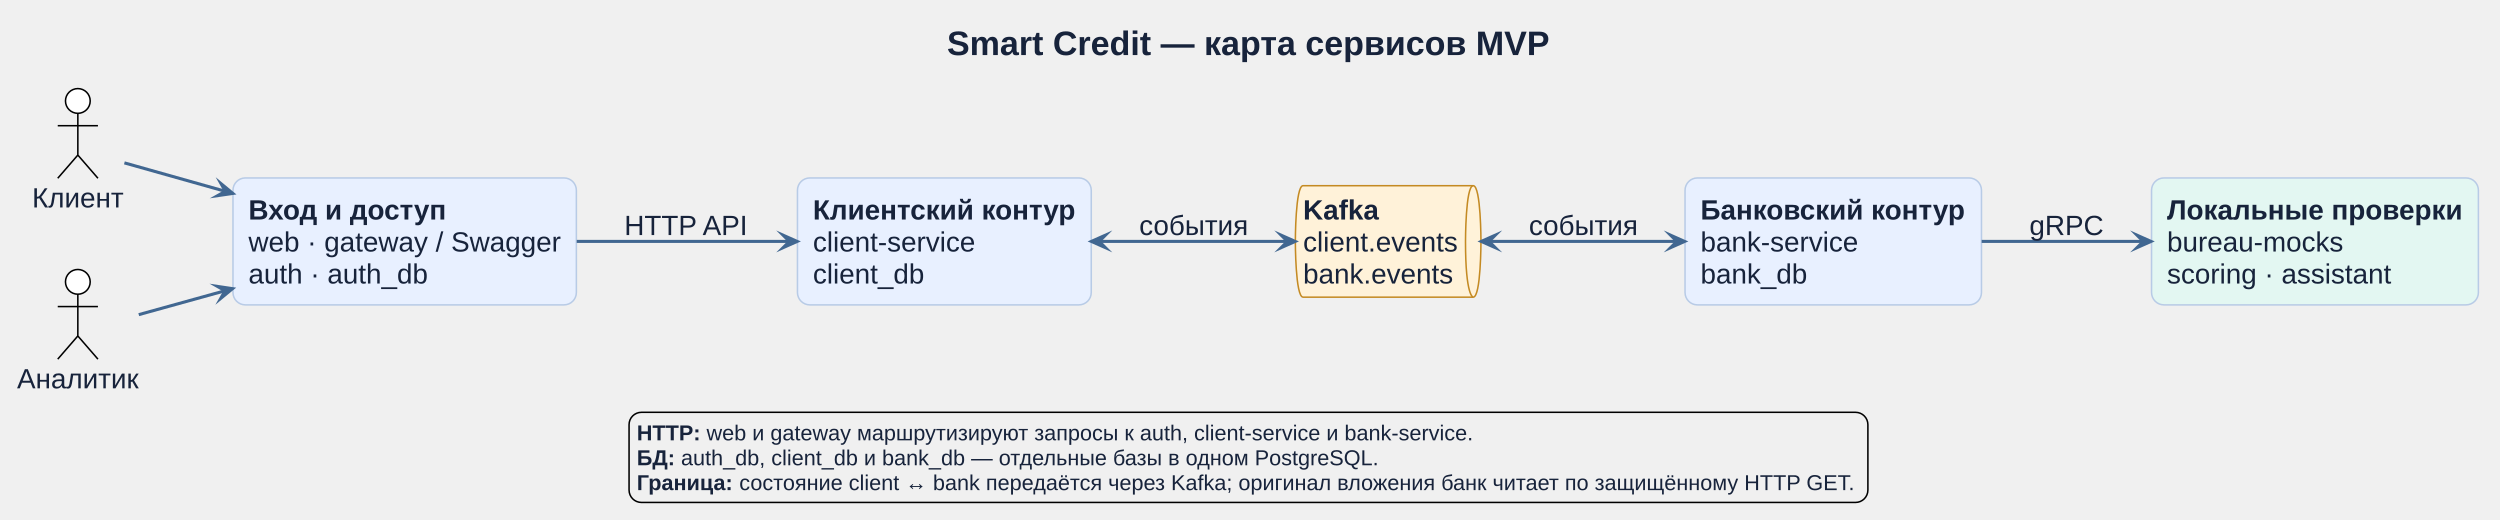
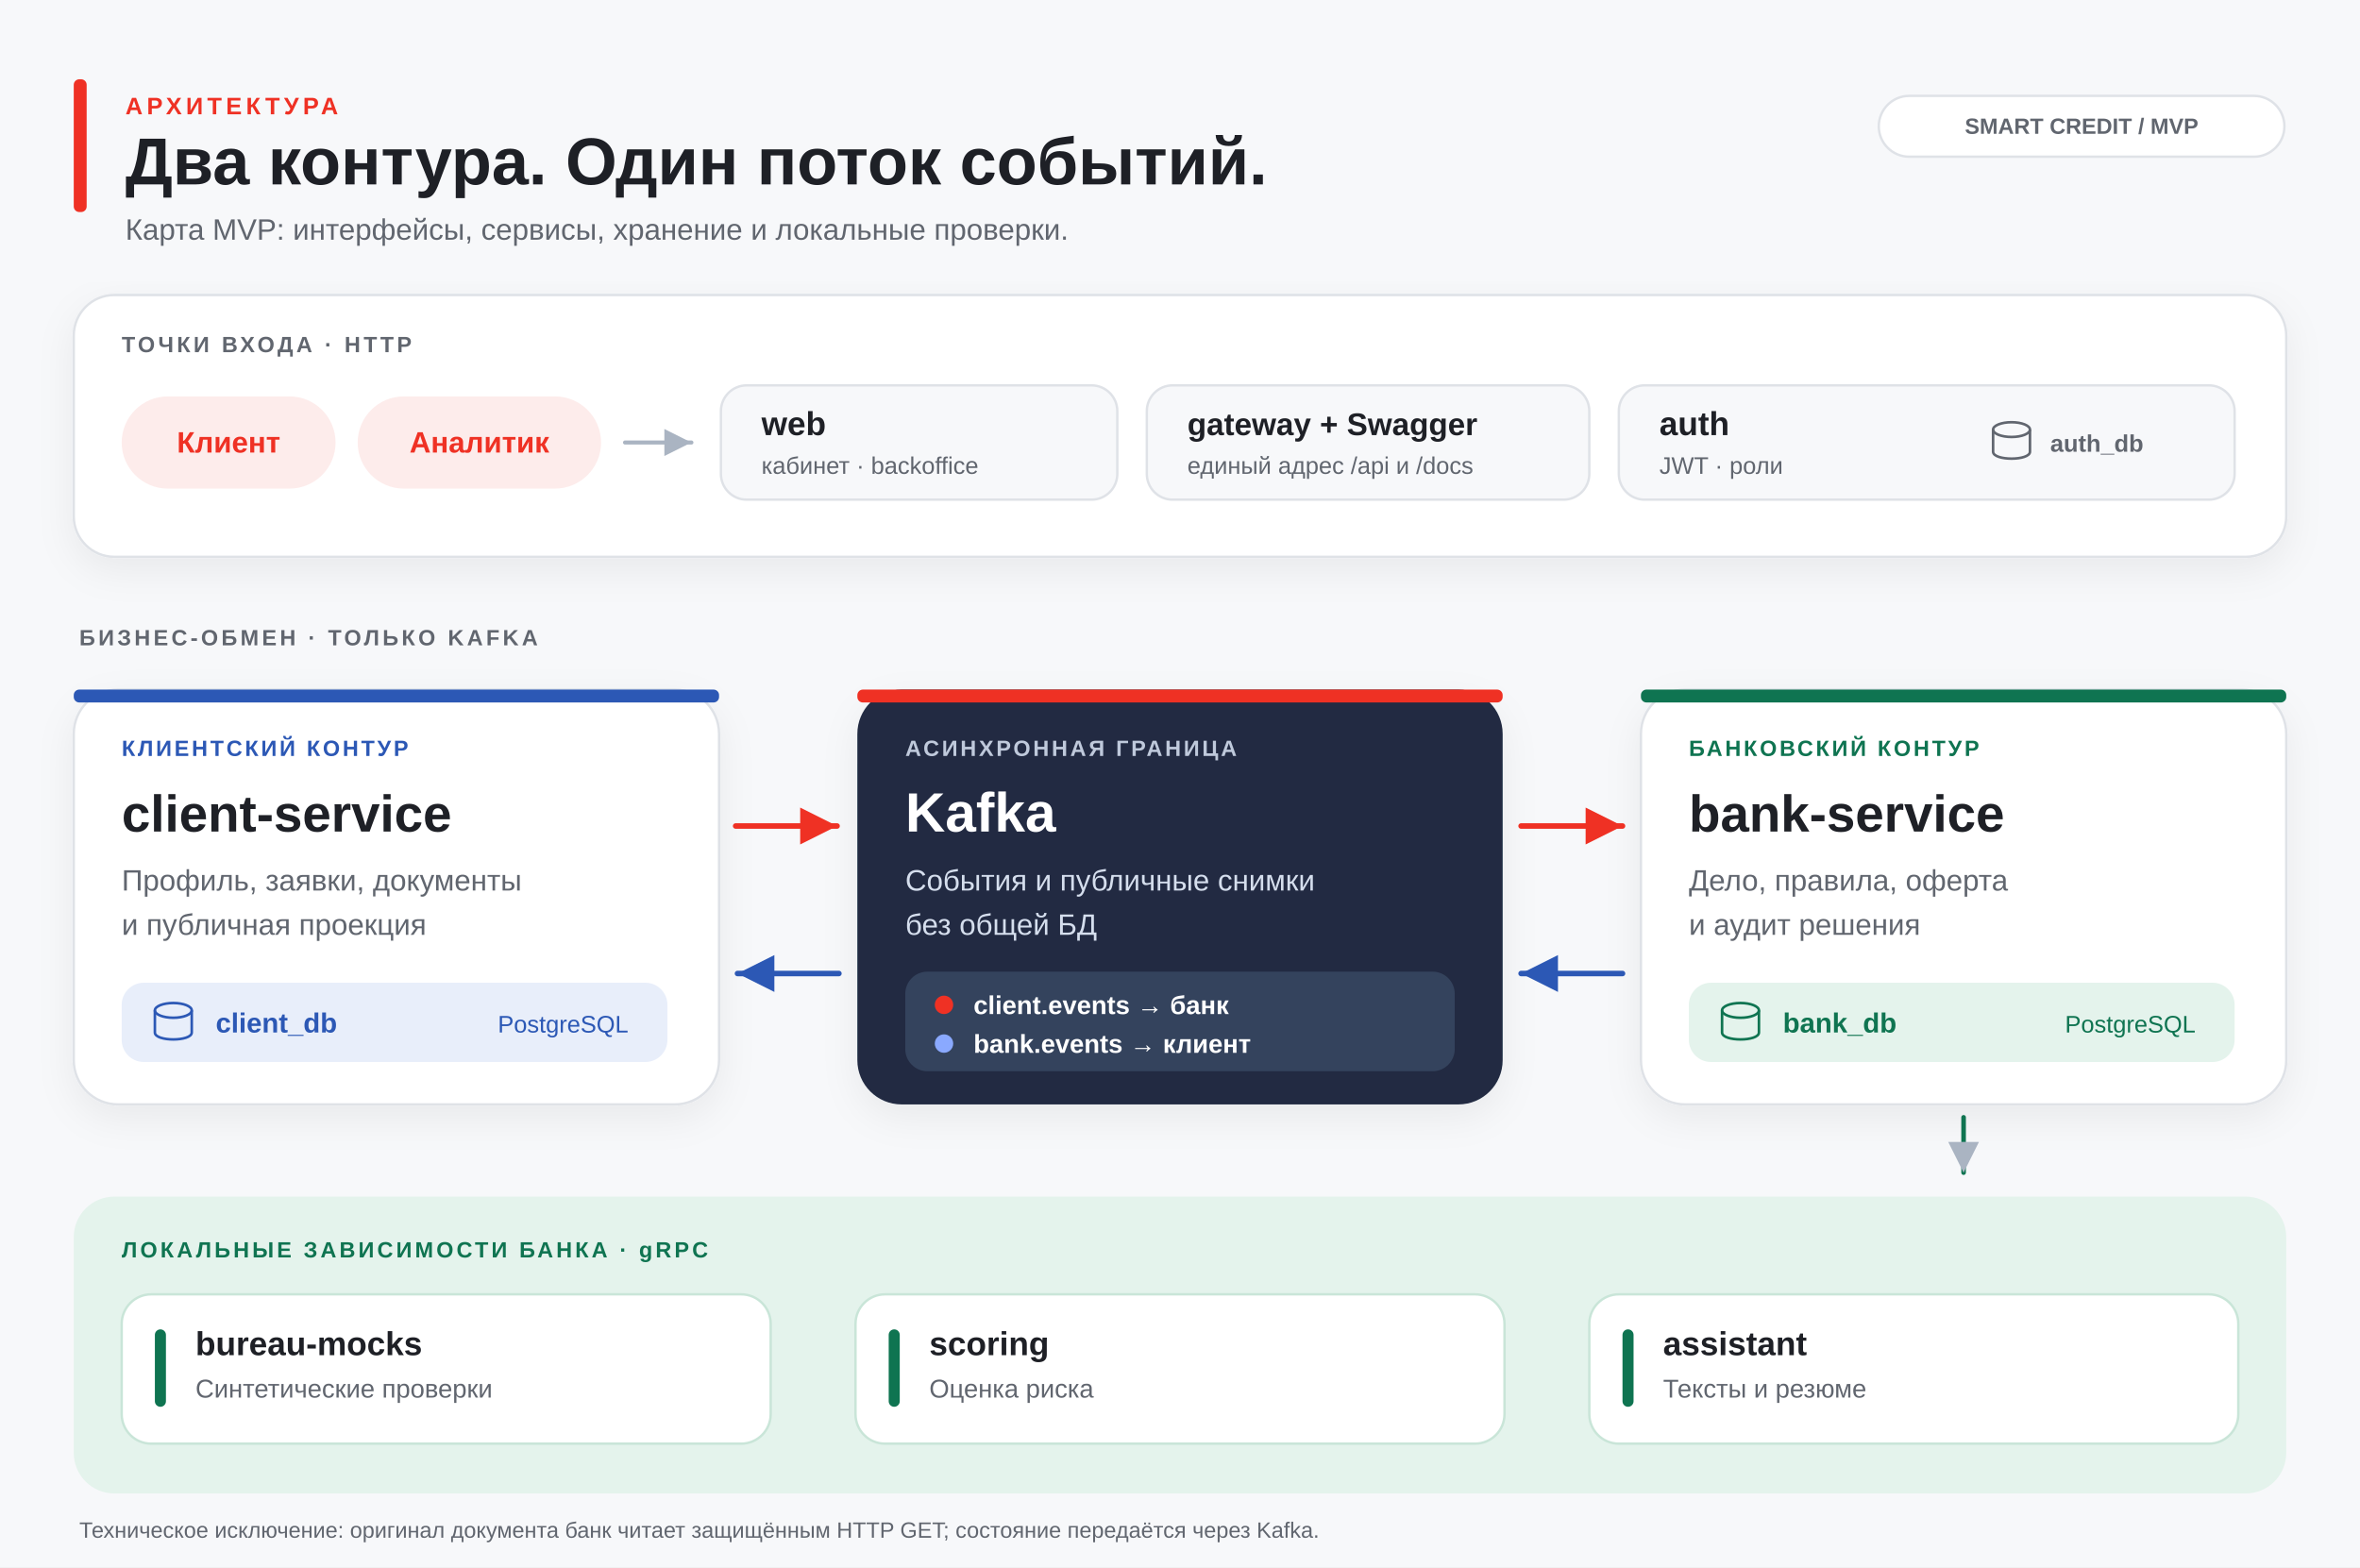
- <svg xmlns="http://www.w3.org/2000/svg" version="1.1" data-diagram-type="DESCRIPTION" style="width:1617px;height:336px;background:#FFFFFF;" width="1617px" height="336px" viewBox="0 0 1617 336" zoomAndPan="magnify" preserveAspectRatio="none" contentStyleType="text/css">
-   <defs />
-   <g font-family="sans-serif" lengthAdjust="spacing">
-     <g class="title" data-source-line="17">
-       <text x="612.511" y="35.636" fill="#17233B" font-size="22" textLength="390.006" font-weight="700" font-family="Arial">Smart Credit — карта сервисов MVP</text>
-     </g>
-     <g class="entity" data-qualified-name="customer" id="ent0001" data-source-line="19">
-       <ellipse cx="50.349" cy="65.298" rx="8" ry="8" fill="#FFF" style="stroke:#000;stroke-width:1;" />
-       <path d="M50.349,73.298 L50.349,100.298 M37.349,81.298 L63.349,81.298 M50.349,100.298 L37.349,115.298 M50.349,100.298 L63.349,115.298" style="stroke:#000;stroke-width:1;" fill="none" />
-       <text x="20.73" y="134.182" fill="#17233B" font-size="18" textLength="59.238" font-family="Arial">Клиент</text>
-     </g>
-     <g class="entity" data-qualified-name="analyst" id="ent0002" data-source-line="20">
-       <ellipse cx="50.344" cy="182.298" rx="8" ry="8" fill="#FFF" style="stroke:#000;stroke-width:1;" />
-       <path d="M50.344,190.298 L50.344,217.298 M37.344,198.298 L63.344,198.298 M50.344,217.298 L37.344,232.298 M50.344,217.298 L63.344,232.298" style="stroke:#000;stroke-width:1;" fill="none" />
-       <text x="11" y="251.182" fill="#17233B" font-size="18" textLength="78.688" font-family="Arial">Аналитик</text>
-     </g>
-     <g class="entity" data-qualified-name="entry" id="ent0003" data-source-line="22">
-       <rect x="150.69" y="115.098" width="222.104" height="82.095" fill="#E8F0FF" style="stroke:#B8CBE6;stroke-width:1;" rx="8" ry="8" />
-       <text x="160.69" y="141.982" fill="#17233B" font-size="18" textLength="128.628" font-weight="700" font-family="Arial">Вход и доступ</text>
-       <text x="160.69" y="162.68" fill="#17233B" font-size="18" textLength="202.104" font-family="Arial">web · gateway / Swagger</text>
-       <text x="160.69" y="183.378" fill="#17233B" font-size="18" textLength="116.095" font-family="Arial">auth · auth_db</text>
-     </g>
-     <g class="entity" data-qualified-name="client" id="ent0004" data-source-line="23">
-       <rect x="515.79" y="115.098" width="190.033" height="82.095" fill="#E8F0FF" style="stroke:#B8CBE6;stroke-width:1;" rx="8" ry="8" />
-       <text x="525.79" y="141.982" fill="#17233B" font-size="18" textLength="170.033" font-weight="700" font-family="Arial">Клиентский контур</text>
-       <text x="525.79" y="162.68" fill="#17233B" font-size="18" textLength="105.029" font-family="Arial">client-service</text>
-       <text x="525.79" y="183.378" fill="#17233B" font-size="18" textLength="72.053" font-family="Arial">client_db</text>
-     </g>
-     <g class="entity" data-qualified-name="kafka" id="ent0005" data-source-line="24">
-       <path d="M842.83,120.098 L952.885,120.098 C957.885,120.098 957.885,156.145 957.885,156.145 C957.885,156.145 957.885,192.193 952.885,192.193 L842.83,192.193 C837.83,192.193 837.83,156.145 837.83,156.145 C837.83,156.145 837.83,120.098 842.83,120.098" style="stroke:#C48A23;stroke-width:1;" fill="#FFF2D9" />
-       <path d="M952.885,120.098 C947.885,120.098 947.885,156.145 947.885,156.145 C947.885,192.193 952.885,192.193 952.885,192.193" style="stroke:#C48A23;stroke-width:1;" fill="none" />
-       <text x="842.83" y="141.982" fill="#17233B" font-size="18" textLength="49.025" font-weight="700" font-family="Arial">Kafka</text>
-       <text x="842.83" y="162.68" fill="#17233B" font-size="18" textLength="100.055" font-family="Arial">client.events</text>
-       <text x="842.83" y="183.378" fill="#17233B" font-size="18" textLength="97.066" font-family="Arial">bank.events</text>
-     </g>
-     <g class="entity" data-qualified-name="bank" id="ent0006" data-source-line="25">
-       <rect x="1089.88" y="115.098" width="191.738" height="82.095" fill="#E8F0FF" style="stroke:#B8CBE6;stroke-width:1;" rx="8" ry="8" />
-       <text x="1099.88" y="141.982" fill="#17233B" font-size="18" textLength="171.738" font-weight="700" font-family="Arial">Банковский контур</text>
-       <text x="1099.88" y="162.68" fill="#17233B" font-size="18" textLength="102.041" font-family="Arial">bank-service</text>
-       <text x="1099.88" y="183.378" fill="#17233B" font-size="18" textLength="69.064" font-family="Arial">bank_db</text>
-     </g>
-     <g class="entity" data-qualified-name="deps" id="ent0007" data-source-line="26">
-       <rect x="1391.62" y="115.098" width="211.408" height="82.095" fill="#E3F7F2" style="stroke:#B8CBE6;stroke-width:1;" rx="8" ry="8" />
-       <text x="1401.62" y="141.982" fill="#17233B" font-size="18" textLength="191.408" font-weight="700" font-family="Arial">Локальные проверки</text>
-       <text x="1401.62" y="162.68" fill="#17233B" font-size="18" textLength="114.047" font-family="Arial">bureau-mocks</text>
-       <text x="1401.62" y="183.378" fill="#17233B" font-size="18" textLength="145.055" font-family="Arial">scoring · assistant</text>
-     </g>
-     <g class="link" data-entity-1="ent0001" data-entity-2="ent0003" id="lnk8" data-source-line="28" data-link-type="dependency">
-       <path d="M80.46,105.348 C99.11,110.608 119.807,116.443 145.767,123.753" style="stroke:#416791;stroke-width:2;" fill="none" id="customer-to-entry" />
-       <polygon points="150.58,125.108,143.001,118.818,145.767,123.753,140.833,126.519,150.58,125.108" fill="#416791" style="stroke:#416791;stroke-width:2;stroke-linejoin:miter;stroke-miterlimit:10;" />
-     </g>
-     <g class="link" data-entity-1="ent0002" data-entity-2="ent0003" id="lnk9" data-source-line="29" data-link-type="dependency">
-       <path d="M89.75,203.508 C107.11,198.708 123.771,194.082 145.581,188.042" style="stroke:#416791;stroke-width:2;" fill="none" id="analyst-to-entry" />
-       <polygon points="150.4,186.708,140.659,185.255,145.581,188.042,142.794,192.965,150.4,186.708" fill="#416791" style="stroke:#416791;stroke-width:2;stroke-linejoin:miter;stroke-miterlimit:10;" />
-     </g>
-     <g class="link" data-entity-1="ent0003" data-entity-2="ent0004" id="lnk10" data-source-line="30" data-link-type="dependency">
-       <path d="M373.03,156.148 C418.88,156.148 466.56,156.148 510.57,156.148" style="stroke:#416791;stroke-width:2;" fill="none" id="entry-to-client" />
-       <polygon points="515.57,156.148,506.57,152.148,510.57,156.148,506.57,160.148,515.57,156.148" fill="#416791" style="stroke:#416791;stroke-width:2;stroke-linejoin:miter;stroke-miterlimit:10;" />
-       <text x="403.79" y="152.032" fill="#17233B" font-size="18" textLength="81.009" font-family="Arial">HTTP API</text>
-     </g>
-     <g class="link" data-entity-1="ent0004" data-entity-2="ent0005" id="lnk11" data-source-line="31" data-link-type="dependency">
-       <path d="M710.93,156.148 C754.39,156.148 794.67,156.148 832.71,156.148" style="stroke:#416791;stroke-width:2;" fill="none" id="client-kafka" />
-       <polygon points="705.93,156.148,714.93,160.148,710.93,156.148,714.93,152.148,705.93,156.148" fill="#416791" style="stroke:#416791;stroke-width:2;stroke-linejoin:miter;stroke-miterlimit:10;" />
-       <polygon points="837.71,156.148,828.71,152.148,832.71,156.148,828.71,160.148,837.71,156.148" fill="#416791" style="stroke:#416791;stroke-width:2;stroke-linejoin:miter;stroke-miterlimit:10;" />
-       <text x="736.83" y="152.032" fill="#17233B" font-size="18" textLength="70.304" font-family="Arial">события</text>
-     </g>
-     <g class="link" data-entity-1="ent0005" data-entity-2="ent0006" id="lnk12" data-source-line="32" data-link-type="dependency">
-       <path d="M963.09,156.148 C1001.04,156.148 1041.13,156.148 1084.58,156.148" style="stroke:#416791;stroke-width:2;" fill="none" id="kafka-bank" />
-       <polygon points="958.09,156.148,967.09,160.148,963.09,156.148,967.09,152.148,958.09,156.148" fill="#416791" style="stroke:#416791;stroke-width:2;stroke-linejoin:miter;stroke-miterlimit:10;" />
-       <polygon points="1089.58,156.148,1080.58,152.148,1084.58,156.148,1080.58,160.148,1089.58,156.148" fill="#416791" style="stroke:#416791;stroke-width:2;stroke-linejoin:miter;stroke-miterlimit:10;" />
-       <text x="988.88" y="152.032" fill="#17233B" font-size="18" textLength="70.304" font-family="Arial">события</text>
-     </g>
-     <g class="link" data-entity-1="ent0006" data-entity-2="ent0007" id="lnk13" data-source-line="33" data-link-type="dependency">
-       <path d="M1281.74,156.148 C1316.39,156.148 1350.78,156.148 1386.26,156.148" style="stroke:#416791;stroke-width:2;" fill="none" id="bank-to-deps" />
-       <polygon points="1391.26,156.148,1382.26,152.148,1386.26,156.148,1382.26,160.148,1391.26,156.148" fill="#416791" style="stroke:#416791;stroke-width:2;stroke-linejoin:miter;stroke-miterlimit:10;" />
-       <text x="1312.62" y="152.032" fill="#17233B" font-size="18" textLength="48.015" font-family="Arial">gRPC</text>
-     </g>
-     <g class="legend" data-source-line="35">
-       <rect x="406.874" y="266.682" width="801.28" height="58.296" fill="none" style="stroke:#000;stroke-width:1;" rx="8" ry="8" />
-       <text x="411.874" y="284.813" fill="#17233B" font-size="14" textLength="41.214" font-weight="700" font-family="Arial">HTTP:</text>
-       <text x="456.977" y="284.813" fill="#17233B" font-size="14" textLength="496.487" font-family="Arial">web и gateway маршрутизируют запросы к auth, client-service и bank-service.</text>
-       <text x="411.874" y="300.912" fill="#17233B" font-size="14" textLength="24.698" font-weight="700" font-family="Arial">БД:</text>
-       <text x="440.462" y="300.912" fill="#17233B" font-size="14" textLength="453.25" font-family="Arial">auth_db, client_db и bank_db — отдельные базы в одном PostgreSQL.</text>
-       <text x="411.874" y="317.011" fill="#17233B" font-size="14" textLength="62.392" font-weight="700" font-family="Arial">Граница:</text>
-       <text x="478.155" y="317.011" fill="#17233B" font-size="14" textLength="724.999" font-family="Arial">состояние client ↔ bank передаётся через Kafka; оригинал вложения банк читает по защищённому HTTP GET.</text>
-     </g>
-   </g>
+ <svg xmlns="http://www.w3.org/2000/svg" viewBox="0 0 1280 850" width="1280" height="850" role="img" aria-labelledby="diagram-title diagram-description">
+   <defs>
+     <filter id="card-shadow" x="-10%" y="-10%" width="120%" height="135%">
+       <feDropShadow dx="0" dy="7" stdDeviation="10" flood-color="#1E2026" flood-opacity="0.06" />
+     </filter>
+     <marker id="arrow-red" viewBox="0 0 12 12" refX="11" refY="6" markerWidth="8" markerHeight="8" orient="auto">
+       <path d="M 1 1 L 11 6 L 1 11 Z" fill="#EF3124" />
+     </marker>
+     <marker id="arrow-blue" viewBox="0 0 12 12" refX="11" refY="6" markerWidth="8" markerHeight="8" orient="auto">
+       <path d="M 1 1 L 11 6 L 1 11 Z" fill="#2C58B5" />
+     </marker>
+     <marker id="arrow-gray" viewBox="0 0 12 12" refX="11" refY="6" markerWidth="8" markerHeight="8" orient="auto">
+       <path d="M 1 1 L 11 6 L 1 11 Z" fill="#AAB4C2" />
+     </marker>
+   </defs>
+   <rect width="1280" height="850" fill="#F7F8FA" />
+   <rect x="40" y="43" width="7" height="72" rx="3" fill="#EF3124" stroke="none" stroke-width="0" />
+   <text x="68" y="62" fill="#EF3124" font-family="Arial, Helvetica, sans-serif" font-size="13" font-weight="800" letter-spacing="2.2" text-anchor="start">АРХИТЕКТУРА</text>
+   <text x="68" y="100" fill="#1E2026" font-family="Arial, Helvetica, sans-serif" font-size="36" font-weight="800" text-anchor="start">Два контура. Один поток событий.</text>
+   <text x="68" y="130" fill="#61666F" font-family="Arial, Helvetica, sans-serif" font-size="16" font-weight="400" text-anchor="start">Карта MVP: интерфейсы, сервисы, хранение и локальные проверки.</text>
+   <rect x="1019" y="52" width="220" height="33" rx="16.5" fill="#FFFFFF" stroke="#DFE2E7" stroke-width="1.3" />
+   <text x="1129" y="72.58" fill="#61666F" font-family="Arial, Helvetica, sans-serif" font-size="12" font-weight="700" text-anchor="middle">SMART CREDIT  /  MVP</text>
+   <rect x="40" y="160" width="1200" height="142" rx="22" fill="#FFFFFF" stroke="#DFE2E7" stroke-width="1.3" filter="url(#card-shadow)" />
+   <text x="66" y="191" fill="#61666F" font-family="Arial, Helvetica, sans-serif" font-size="12" font-weight="800" letter-spacing="1.7" text-anchor="start">ТОЧКИ ВХОДА  ·  HTTP</text>
+   <rect x="66" y="215" width="116" height="50" rx="25" fill="#FDECEB" stroke="none" stroke-width="0" />
+   <text x="124" y="245.44" fill="#EF3124" font-family="Arial, Helvetica, sans-serif" font-size="16" font-weight="700" text-anchor="middle">Клиент</text>
+   <rect x="194" y="215" width="132" height="50" rx="25" fill="#FDECEB" stroke="none" stroke-width="0" />
+   <text x="260" y="245.44" fill="#EF3124" font-family="Arial, Helvetica, sans-serif" font-size="16" font-weight="700" text-anchor="middle">Аналитик</text>
+   <line x1="339" y1="240" x2="375" y2="240" stroke="#AAB4C2" stroke-width="2.2" stroke-linecap="round" marker-end="url(#arrow-gray)" />
+   <rect x="391" y="209" width="215" height="62" rx="14" fill="#F7F8FA" stroke="#DFE2E7" stroke-width="1.3" />
+   <text x="413" y="236" fill="#1E2026" font-family="Arial, Helvetica, sans-serif" font-size="18" font-weight="700" text-anchor="start">web</text>
+   <text x="413" y="257" fill="#61666F" font-family="Arial, Helvetica, sans-serif" font-size="13" font-weight="400" text-anchor="start">кабинет · backoffice</text>
+   <rect x="622" y="209" width="240" height="62" rx="14" fill="#F7F8FA" stroke="#DFE2E7" stroke-width="1.3" />
+   <text x="644" y="236" fill="#1E2026" font-family="Arial, Helvetica, sans-serif" font-size="17" font-weight="700" text-anchor="start">gateway + Swagger</text>
+   <text x="644" y="257" fill="#61666F" font-family="Arial, Helvetica, sans-serif" font-size="13" font-weight="400" text-anchor="start">единый адрес /api и /docs</text>
+   <rect x="878" y="209" width="334" height="62" rx="14" fill="#F7F8FA" stroke="#DFE2E7" stroke-width="1.3" />
+   <text x="900" y="236" fill="#1E2026" font-family="Arial, Helvetica, sans-serif" font-size="18" font-weight="700" text-anchor="start">auth</text>
+   <text x="900" y="257" fill="#61666F" font-family="Arial, Helvetica, sans-serif" font-size="13" font-weight="400" text-anchor="start">JWT · роли</text>
+   <ellipse cx="1091" cy="233" rx="10" ry="4" fill="none" stroke="#61666F" stroke-width="1.4" />
+   <path d="M1081,233 v12 c0,5 20,5 20,0 v-12" fill="none" stroke="#61666F" stroke-width="1.4" />
+   <text x="1112" y="245" fill="#61666F" font-family="Arial, Helvetica, sans-serif" font-size="13" font-weight="700" text-anchor="start">auth_db</text>
+   <text x="43" y="350" fill="#61666F" font-family="Arial, Helvetica, sans-serif" font-size="12" font-weight="800" letter-spacing="1.7" text-anchor="start">БИЗНЕС-ОБМЕН  ·  ТОЛЬКО KAFKA</text>
+   <rect x="40" y="374" width="350" height="225" rx="24" fill="#FFFFFF" stroke="#DFE2E7" stroke-width="1.3" filter="url(#card-shadow)" />
+   <rect x="40" y="374" width="350" height="7" rx="3" fill="#2C58B5" stroke="none" stroke-width="0" />
+   <text x="66" y="410" fill="#2C58B5" font-family="Arial, Helvetica, sans-serif" font-size="12" font-weight="800" letter-spacing="1.4" text-anchor="start">КЛИЕНТСКИЙ КОНТУР</text>
+   <text x="66" y="451" fill="#1E2026" font-family="Arial, Helvetica, sans-serif" font-size="28" font-weight="800" text-anchor="start">client-service</text>
+   <text x="66" y="483" fill="#61666F" font-family="Arial, Helvetica, sans-serif" font-size="16" font-weight="400" text-anchor="start">Профиль, заявки, документы</text>
+   <text x="66" y="507" fill="#61666F" font-family="Arial, Helvetica, sans-serif" font-size="16" font-weight="400" text-anchor="start">и публичная проекция</text>
+   <rect x="66" y="533" width="296" height="43" rx="12" fill="#E8EEFA" stroke="none" stroke-width="0" />
+   <ellipse cx="94" cy="548" rx="10" ry="4" fill="none" stroke="#2C58B5" stroke-width="1.4" />
+   <path d="M84,548 v12 c0,5 20,5 20,0 v-12" fill="none" stroke="#2C58B5" stroke-width="1.4" />
+   <text x="117" y="560" fill="#2C58B5" font-family="Arial, Helvetica, sans-serif" font-size="15" font-weight="700" text-anchor="start">client_db</text>
+   <text x="270" y="560" fill="#2C58B5" font-family="Arial, Helvetica, sans-serif" font-size="13" font-weight="400" text-anchor="start">PostgreSQL</text>
+   <rect x="465" y="374" width="350" height="225" rx="24" fill="#202C42" stroke="none" stroke-width="0" filter="url(#card-shadow)" />
+   <rect x="465" y="374" width="350" height="7" rx="3" fill="#EF3124" stroke="none" stroke-width="0" />
+   <text x="491" y="410" fill="#BFC9DB" font-family="Arial, Helvetica, sans-serif" font-size="12" font-weight="800" letter-spacing="1.4" text-anchor="start">АСИНХРОННАЯ ГРАНИЦА</text>
+   <text x="491" y="451" fill="#FFFFFF" font-family="Arial, Helvetica, sans-serif" font-size="30" font-weight="800" text-anchor="start">Kafka</text>
+   <text x="491" y="483" fill="#D5DEED" font-family="Arial, Helvetica, sans-serif" font-size="16" font-weight="400" text-anchor="start">События и публичные снимки</text>
+   <text x="491" y="507" fill="#D5DEED" font-family="Arial, Helvetica, sans-serif" font-size="16" font-weight="400" text-anchor="start">без общей БД</text>
+   <rect x="491" y="527" width="298" height="54" rx="12" fill="#34435D" stroke="none" stroke-width="0" />
+   <circle cx="512" cy="545" r="5" fill="#EF3124" />
+   <text x="528" y="550" fill="#FFFFFF" font-family="Arial, Helvetica, sans-serif" font-size="14" font-weight="700" text-anchor="start">client.events  →  банк</text>
+   <circle cx="512" cy="566" r="5" fill="#8AA9FF" />
+   <text x="528" y="571" fill="#FFFFFF" font-family="Arial, Helvetica, sans-serif" font-size="14" font-weight="700" text-anchor="start">bank.events  →  клиент</text>
+   <rect x="890" y="374" width="350" height="225" rx="24" fill="#FFFFFF" stroke="#DFE2E7" stroke-width="1.3" filter="url(#card-shadow)" />
+   <rect x="890" y="374" width="350" height="7" rx="3" fill="#0F7451" stroke="none" stroke-width="0" />
+   <text x="916" y="410" fill="#0F7451" font-family="Arial, Helvetica, sans-serif" font-size="12" font-weight="800" letter-spacing="1.4" text-anchor="start">БАНКОВСКИЙ КОНТУР</text>
+   <text x="916" y="451" fill="#1E2026" font-family="Arial, Helvetica, sans-serif" font-size="28" font-weight="800" text-anchor="start">bank-service</text>
+   <text x="916" y="483" fill="#61666F" font-family="Arial, Helvetica, sans-serif" font-size="16" font-weight="400" text-anchor="start">Дело, правила, оферта</text>
+   <text x="916" y="507" fill="#61666F" font-family="Arial, Helvetica, sans-serif" font-size="16" font-weight="400" text-anchor="start">и аудит решения</text>
+   <rect x="916" y="533" width="296" height="43" rx="12" fill="#E4F3EC" stroke="none" stroke-width="0" />
+   <ellipse cx="944" cy="548" rx="10" ry="4" fill="none" stroke="#0F7451" stroke-width="1.4" />
+   <path d="M934,548 v12 c0,5 20,5 20,0 v-12" fill="none" stroke="#0F7451" stroke-width="1.4" />
+   <text x="967" y="560" fill="#0F7451" font-family="Arial, Helvetica, sans-serif" font-size="15" font-weight="700" text-anchor="start">bank_db</text>
+   <text x="1120" y="560" fill="#0F7451" font-family="Arial, Helvetica, sans-serif" font-size="13" font-weight="400" text-anchor="start">PostgreSQL</text>
+   <line x1="399" y1="448" x2="454" y2="448" stroke="#EF3124" stroke-width="3" stroke-linecap="round" marker-end="url(#arrow-red)" />
+   <line x1="455" y1="528" x2="400" y2="528" stroke="#2C58B5" stroke-width="3" stroke-linecap="round" marker-end="url(#arrow-blue)" />
+   <line x1="825" y1="448" x2="880" y2="448" stroke="#EF3124" stroke-width="3" stroke-linecap="round" marker-end="url(#arrow-red)" />
+   <line x1="880" y1="528" x2="825" y2="528" stroke="#2C58B5" stroke-width="3" stroke-linecap="round" marker-end="url(#arrow-blue)" />
+   <line x1="1065" y1="606" x2="1065" y2="636" stroke="#0F7451" stroke-width="2.5" stroke-linecap="round" marker-end="url(#arrow-gray)" />
+   <rect x="40" y="649" width="1200" height="161" rx="22" fill="#E4F3EC" stroke="none" stroke-width="0" />
+   <text x="66" y="682" fill="#0F7451" font-family="Arial, Helvetica, sans-serif" font-size="12" font-weight="800" letter-spacing="1.6" text-anchor="start">ЛОКАЛЬНЫЕ ЗАВИСИМОСТИ БАНКА  ·  gRPC</text>
+   <rect x="66" y="702" width="352" height="81" rx="16" fill="#FFFFFF" stroke="#C9E5D8" stroke-width="1.3" />
+   <rect x="84" y="721" width="6" height="42" rx="3" fill="#0F7451" stroke="none" stroke-width="0" />
+   <text x="106" y="735" fill="#1E2026" font-family="Arial, Helvetica, sans-serif" font-size="18" font-weight="800" text-anchor="start">bureau-mocks</text>
+   <text x="106" y="758" fill="#61666F" font-family="Arial, Helvetica, sans-serif" font-size="14" font-weight="400" text-anchor="start">Синтетические проверки</text>
+   <rect x="464" y="702" width="352" height="81" rx="16" fill="#FFFFFF" stroke="#C9E5D8" stroke-width="1.3" />
+   <rect x="482" y="721" width="6" height="42" rx="3" fill="#0F7451" stroke="none" stroke-width="0" />
+   <text x="504" y="735" fill="#1E2026" font-family="Arial, Helvetica, sans-serif" font-size="18" font-weight="800" text-anchor="start">scoring</text>
+   <text x="504" y="758" fill="#61666F" font-family="Arial, Helvetica, sans-serif" font-size="14" font-weight="400" text-anchor="start">Оценка риска</text>
+   <rect x="862" y="702" width="352" height="81" rx="16" fill="#FFFFFF" stroke="#C9E5D8" stroke-width="1.3" />
+   <rect x="880" y="721" width="6" height="42" rx="3" fill="#0F7451" stroke="none" stroke-width="0" />
+   <text x="902" y="735" fill="#1E2026" font-family="Arial, Helvetica, sans-serif" font-size="18" font-weight="800" text-anchor="start">assistant</text>
+   <text x="902" y="758" fill="#61666F" font-family="Arial, Helvetica, sans-serif" font-size="14" font-weight="400" text-anchor="start">Тексты и резюме</text>
+   <text x="43" y="834" fill="#61666F" font-family="Arial, Helvetica, sans-serif" font-size="12" font-weight="400" text-anchor="start">Техническое исключение: оригинал документа банк читает защищённым HTTP GET; состояние передаётся через Kafka.</text>
</svg>
